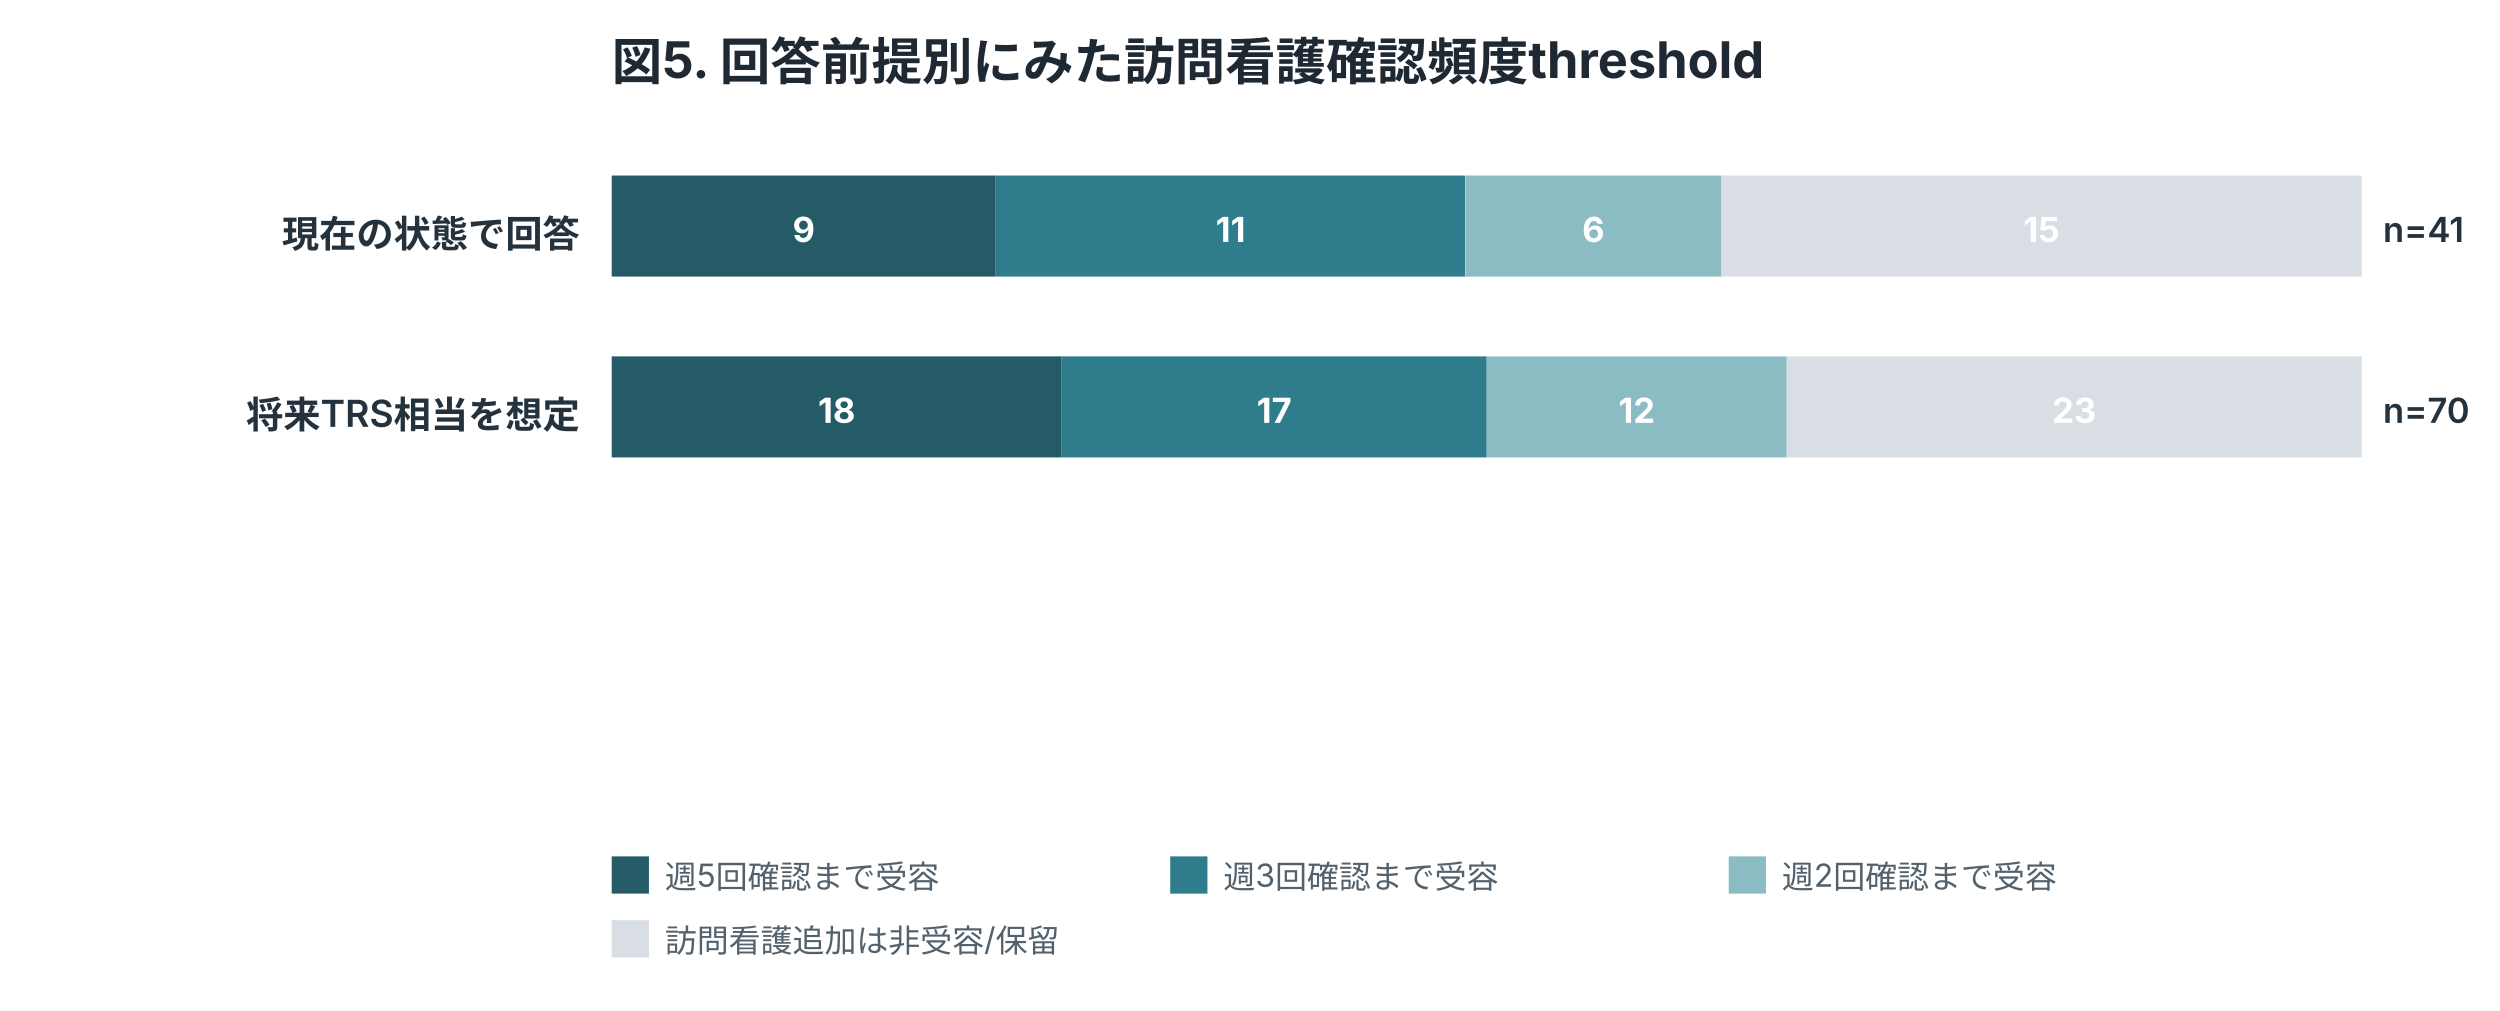
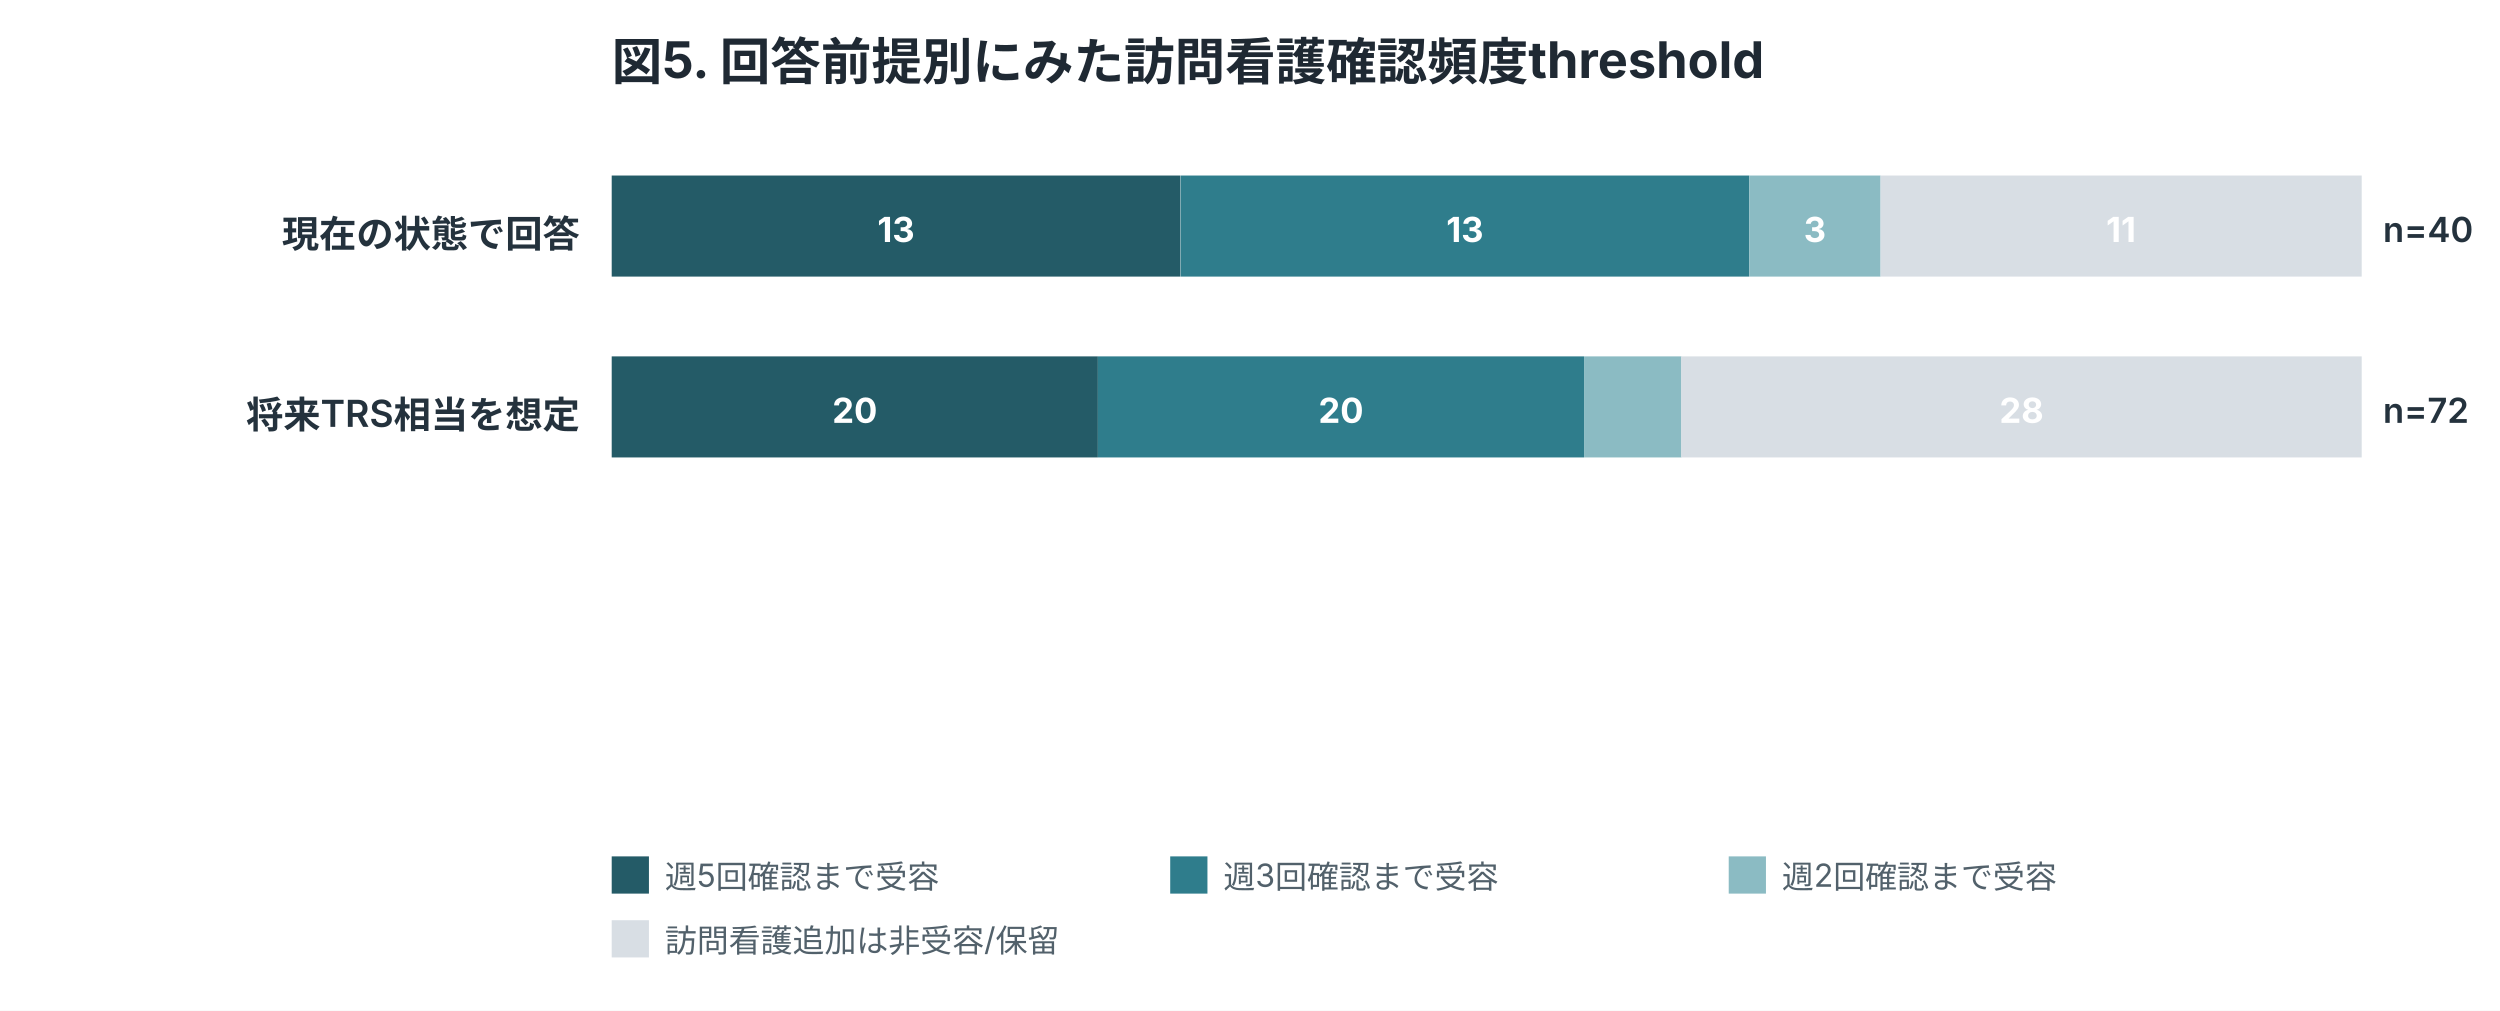
<svg xmlns="http://www.w3.org/2000/svg" width="940" height="380" viewBox="0 0 940 380" role="img">
  <style>
.title{font:700 19px -apple-system,BlinkMacSystemFont,"Segoe UI",sans-serif;fill:#1f2933}
.label{font:600 14px -apple-system,BlinkMacSystemFont,"Segoe UI",sans-serif;fill:#24323d}
.num{font:600 13px -apple-system,BlinkMacSystemFont,"Segoe UI",sans-serif;fill:#24323d}
.axis,.legend,.note{font:12px -apple-system,BlinkMacSystemFont,"Segoe UI",sans-serif;fill:#52616b}
.inside{font:700 13px -apple-system,BlinkMacSystemFont,"Segoe UI",sans-serif;fill:white}
.big{font:700 34px -apple-system,BlinkMacSystemFont,"Segoe UI",sans-serif;fill:#1f2933}
</style>
  <rect width="100%" height="100%" fill="white" />
  <text x="230" y="30" class="title">図5. 回答前提別にみた訪問看護確認頻度threshold</text>
  <text x="218" y="93" text-anchor="end" class="label">現在の状態で回答</text>
-   <rect x="230.0" y="66" width="144.4" height="38" fill="#245b67" />
-   <text x="302.2" y="91" text-anchor="middle" class="inside">9</text>
-   <rect x="374.4" y="66" width="176.5" height="38" fill="#2f7d8c" />
-   <text x="462.7" y="91" text-anchor="middle" class="inside">11</text>
-   <rect x="551.0" y="66" width="96.3" height="38" fill="#8bbbc3" />
-   <text x="599.1" y="91" text-anchor="middle" class="inside">6</text>
-   <rect x="647.3" y="66" width="240.7" height="38" fill="#d8dee4" />
-   <text x="767.6" y="91" text-anchor="middle" class="inside">15</text>
-   <text x="896" y="91" class="num">n=41</text>
+   <rect x="230.0" y="66" width="213.8" height="38" fill="#245b67" />
+   <text x="336.9" y="91" text-anchor="middle" class="inside">13</text>
+   <rect x="443.9" y="66" width="213.8" height="38" fill="#2f7d8c" />
+   <text x="550.8" y="91" text-anchor="middle" class="inside">13</text>
+   <rect x="657.7" y="66" width="49.4" height="38" fill="#8bbbc3" />
+   <text x="682.4" y="91" text-anchor="middle" class="inside">3</text>
+   <rect x="707.1" y="66" width="180.9" height="38" fill="#d8dee4" />
+   <text x="797.5" y="91" text-anchor="middle" class="inside">11</text>
+   <text x="896" y="91" class="num">n=40</text>
  <text x="218" y="161" text-anchor="end" class="label">将来TRS相当を想定</text>
-   <rect x="230.0" y="134" width="169.2" height="38" fill="#245b67" />
-   <text x="314.6" y="159" text-anchor="middle" class="inside">18</text>
-   <rect x="399.2" y="134" width="159.8" height="38" fill="#2f7d8c" />
-   <text x="479.1" y="159" text-anchor="middle" class="inside">17</text>
-   <rect x="559.0" y="134" width="112.8" height="38" fill="#8bbbc3" />
-   <text x="615.4" y="159" text-anchor="middle" class="inside">12</text>
-   <rect x="671.8" y="134" width="216.2" height="38" fill="#d8dee4" />
-   <text x="779.9" y="159" text-anchor="middle" class="inside">23</text>
-   <text x="896" y="159" class="num">n=70</text>
+   <rect x="230.0" y="134" width="182.8" height="38" fill="#245b67" />
+   <text x="321.4" y="159" text-anchor="middle" class="inside">20</text>
+   <rect x="412.8" y="134" width="182.8" height="38" fill="#2f7d8c" />
+   <text x="504.2" y="159" text-anchor="middle" class="inside">20</text>
+   <rect x="595.6" y="134" width="36.6" height="38" fill="#8bbbc3" />
+   <rect x="632.1" y="134" width="255.9" height="38" fill="#d8dee4" />
+   <text x="760.1" y="159" text-anchor="middle" class="inside">28</text>
+   <text x="896" y="159" class="num">n=72</text>
  <rect x="230" y="322" width="14" height="14" fill="#245b67" />
  <text x="250" y="334" class="legend">週5回確認まで受容</text>
  <rect x="440" y="322" width="14" height="14" fill="#2f7d8c" />
  <text x="460" y="334" class="legend">週3回確認まで受容</text>
  <rect x="650" y="322" width="14" height="14" fill="#8bbbc3" />
  <text x="670" y="334" class="legend">週2回確認まで受容</text>
  <rect x="230" y="346" width="14" height="14" fill="#d8dee4" />
  <text x="250" y="358" class="legend">訪問看護追加は非受容/保留</text>
</svg>
